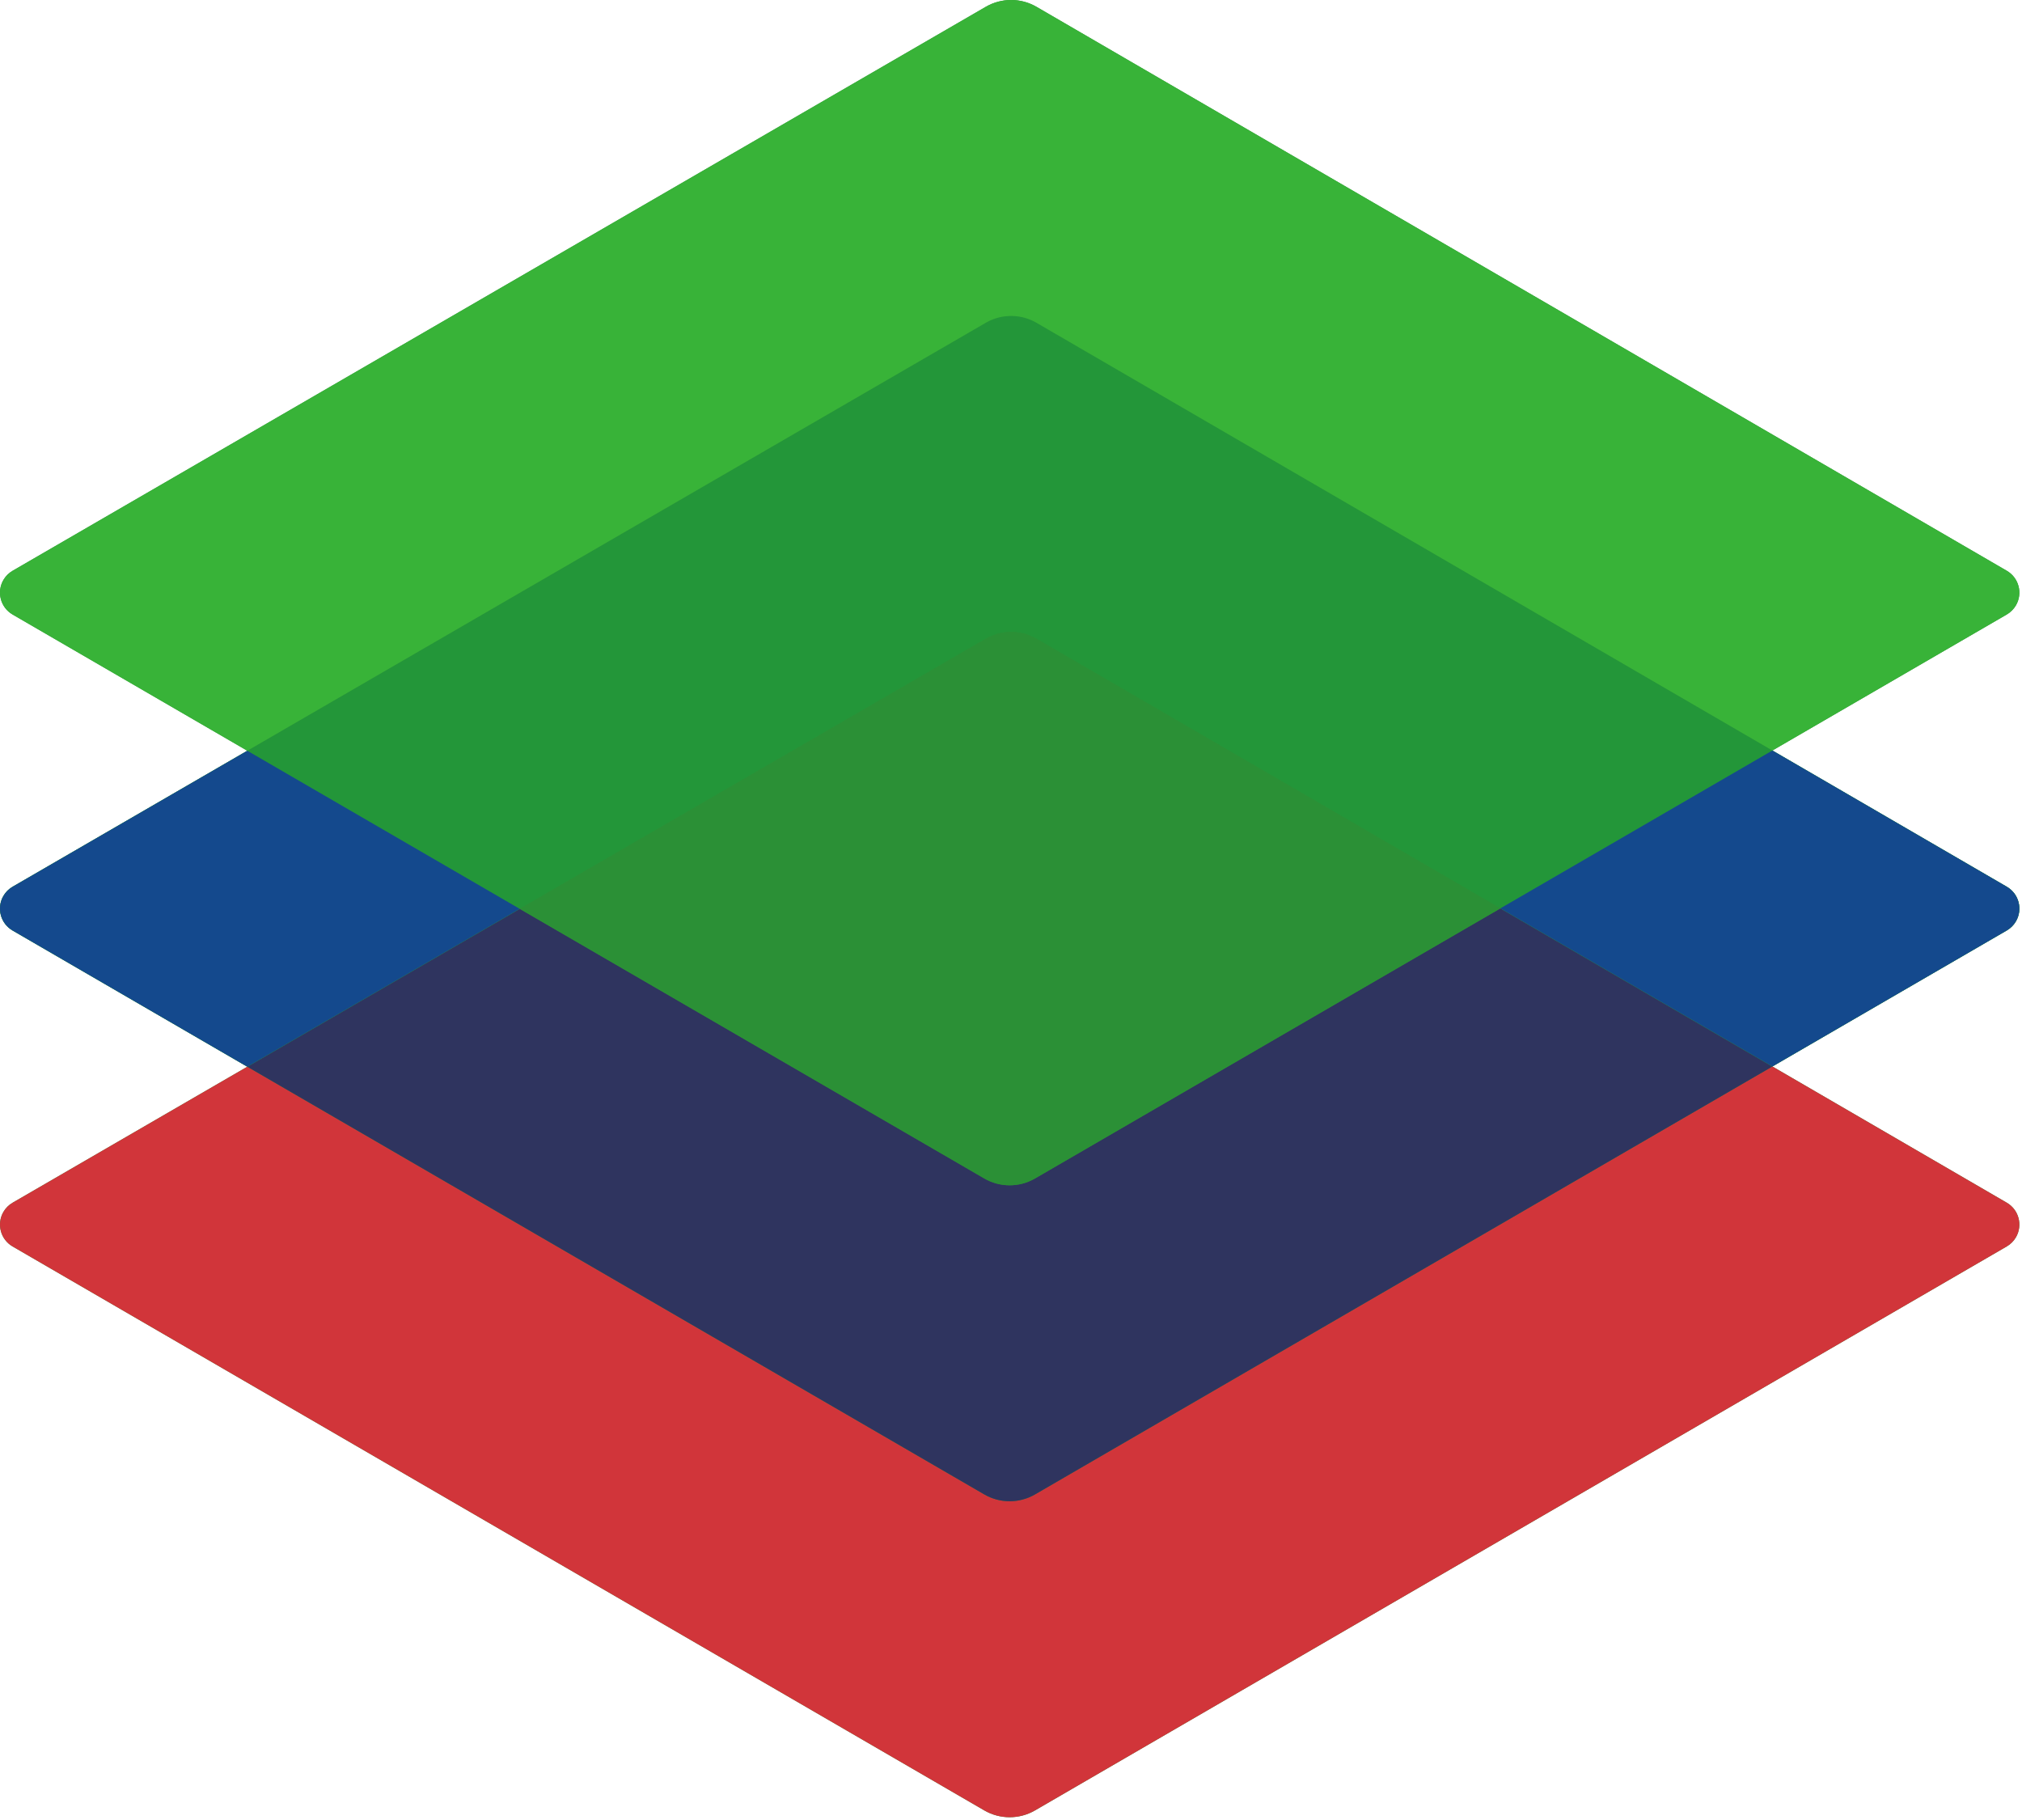
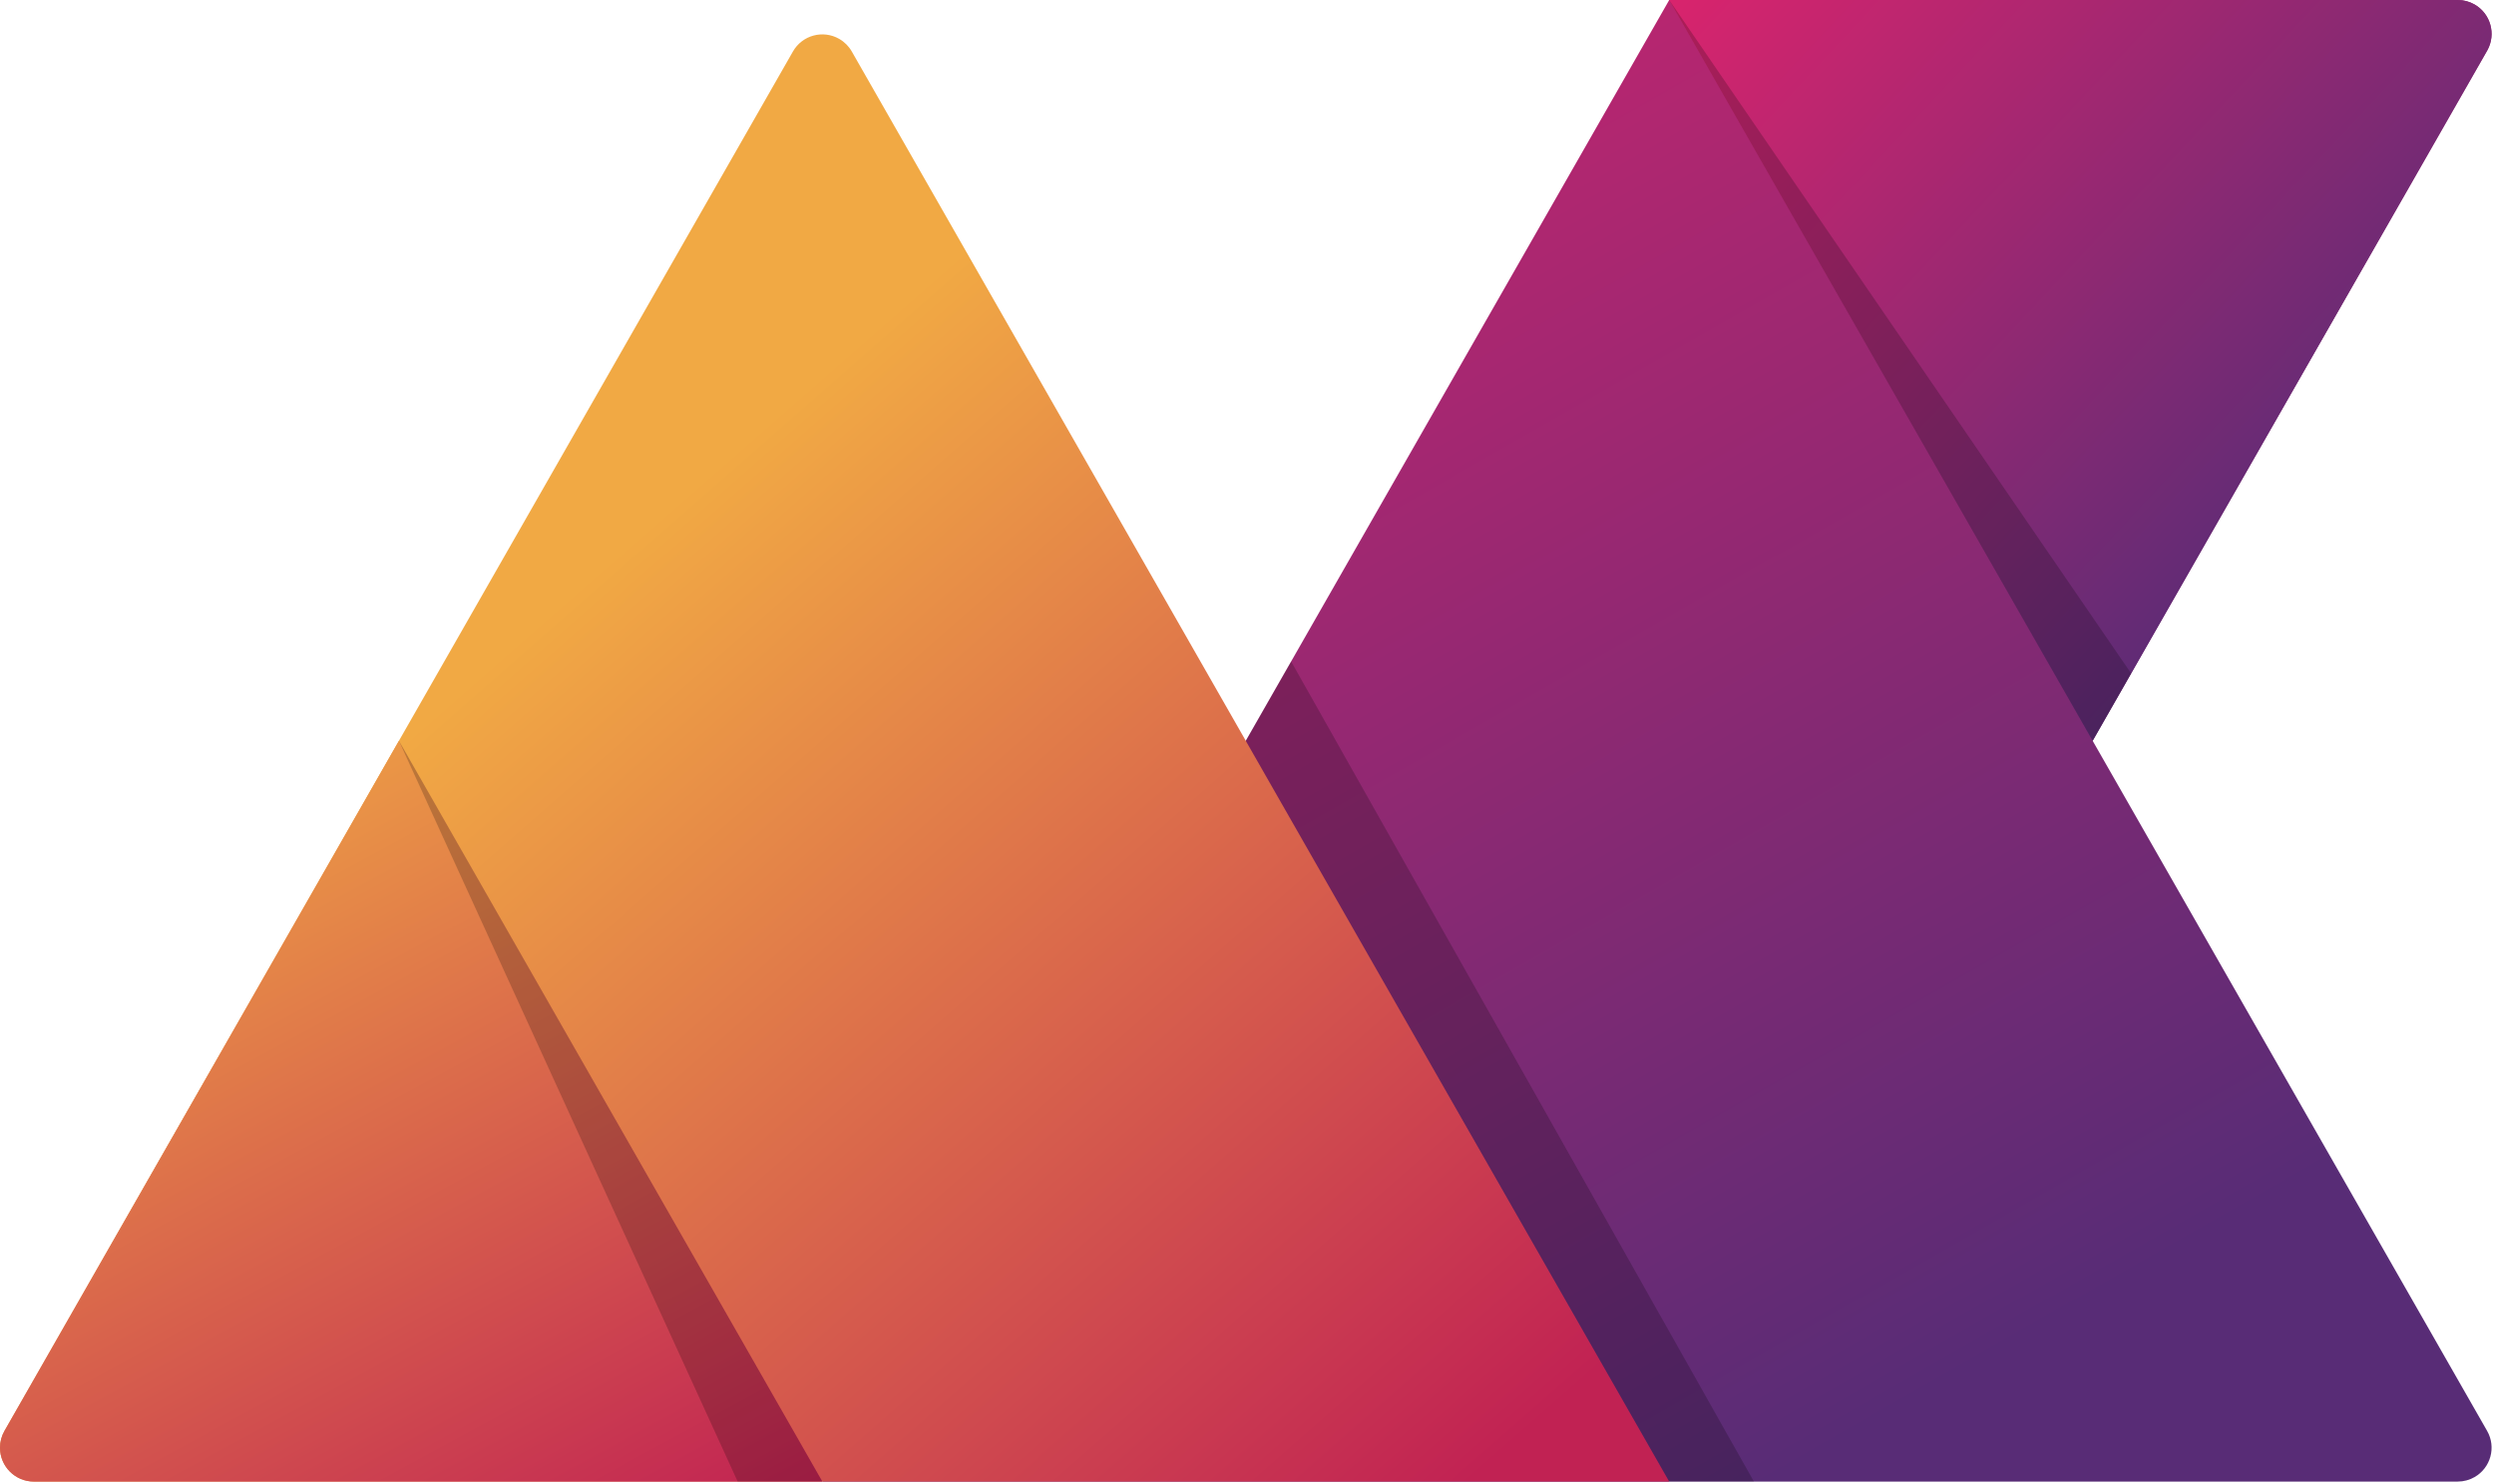
- <svg xmlns="http://www.w3.org/2000/svg" height="540" viewBox="0 0 600 540" width="600">
+ <svg xmlns="http://www.w3.org/2000/svg" xmlns:xlink="http://www.w3.org/1999/xlink" height="357" viewBox="0 0 600 357" width="600">
+   <linearGradient id="a">
+     <stop offset="0" stop-color="#582c76" />
+     <stop offset="1" stop-color="#da246d" />
+   </linearGradient>
+   <linearGradient id="b" x1="72.962%" x2="8.358%" xlink:href="#a" y1="89.413%" y2="-10.881%" />
+   <linearGradient id="c" x1="100%" x2="42.25%" y1="87.605%" y2="30.506%">
+     <stop offset="0" stop-color="#c12253" />
+     <stop offset=".999" stop-color="#f1a944" />
+   </linearGradient>
+   <linearGradient id="d" x1="66.361%" x2="0%" y1="120.619%" y2="9.404%">
+     <stop offset="0" stop-color="#c12253" />
+     <stop offset="1" stop-color="#f1a944" />
+   </linearGradient>
+   <linearGradient id="e" x1="100%" x2="16.422%" xlink:href="#a" y1="50%" y2="-21.06%" />
  <g fill="none" fill-rule="evenodd">
-     <path d="m307.576 2.031 287.91 167.318c3.581 2.081 4.797 6.672 2.716 10.253-.655 1.127-1.593 2.064-2.72 2.718l-69.549 40.358 69.553 40.42c3.581 2.081 4.797 6.672 2.716 10.253-.655 1.127-1.593 2.064-2.72 2.718l-69.549 40.358 69.553 40.42c3.581 2.081 4.797 6.672 2.716 10.253-.655 1.127-1.593 2.064-2.72 2.718l-288.352 167.33c-4.656 2.702-10.402 2.702-15.057 0l-288.336-167.321c-3.583-2.079-4.802-6.669-2.723-10.251.656-1.13 1.596-2.07 2.727-2.725l69.646-40.356-69.65-40.418c-3.583-2.079-4.802-6.669-2.723-10.251.601-1.036 1.441-1.912 2.448-2.555l.288-.175 69.636-40.351-69.649-40.418c-3.583-2.079-4.802-6.669-2.723-10.251.656-1.13 1.596-2.07 2.727-2.725l288.778-167.333c4.657-2.699 10.404-2.695 15.057.01z" fill="#2b9036" />
-     <path d="m525.933 316.429 69.553 40.42c3.581 2.081 4.797 6.672 2.716 10.253-.655 1.127-1.593 2.064-2.72 2.718l-288.352 167.33c-4.656 2.702-10.402 2.702-15.057 0l-288.336-167.321c-3.583-2.079-4.802-6.669-2.723-10.251.656-1.13 1.596-2.07 2.727-2.725l69.645-40.356 218.686 126.903c4.547 2.639 10.135 2.7 14.731.184l.327-.184z" fill="#d1353a" />
-     <path d="m445.214 269.52 80.719 46.909-218.803 126.972c-4.656 2.702-10.402 2.702-15.057 0l-218.685-126.903 80.836-46.841 137.849 79.994c4.547 2.639 10.135 2.7 14.731.184l.327-.184z" fill="#2f345f" />
-     <path d="m3.737 276.08c-3.583-2.079-4.802-6.669-2.723-10.251.656-1.13 1.596-2.07 2.727-2.725l288.778-167.333c4.657-2.699 10.404-2.695 15.057.01l287.91 167.318c3.581 2.081 4.797 6.672 2.716 10.253-.655 1.127-1.593 2.064-2.72 2.718l-69.549 40.358-218.357-126.898c-4.546-2.642-10.133-2.707-14.731-.193l-.327.184-219.132 126.977z" fill="#239639" />
-     <path d="m73.386 222.748 80.836 46.909-80.835 46.841-69.65-40.418c-3.583-2.079-4.802-6.669-2.723-10.251.656-1.13 1.596-2.07 2.727-2.725zm452.547-.069 69.553 40.42c3.581 2.081 4.797 6.672 2.716 10.253-.655 1.127-1.593 2.064-2.72 2.718l-69.549 40.358-80.718-46.909z" fill="#14498d" />
-     <path d="m292.845 189.338c4.488-2.453 9.92-2.45 14.404.009l.326.184 137.638 79.989-138.084 80.131c-4.656 2.702-10.402 2.702-15.057 0l-137.849-79.994 138.296-80.136z" fill="#2b9036" />
-     <path d="m307.576 2.031 287.91 167.318c3.581 2.081 4.797 6.672 2.716 10.253-.655 1.127-1.593 2.064-2.72 2.718l-69.549 40.358-218.357-126.898c-4.546-2.642-10.133-2.707-14.731-.193l-.327.184-219.133 126.977-69.649-40.418c-3.583-2.079-4.802-6.669-2.723-10.251.656-1.13 1.596-2.07 2.727-2.725l288.778-167.333c4.657-2.699 10.404-2.695 15.057.01z" fill="#38b338" />
+     <path d="m591.269 0c1.418 0 2.812.37 4.043 1.074 3.831 2.189 5.211 7.017 3.16 10.888l-.127.231-94.901 166.074 94.901 166.077c2.233 3.908.875 8.886-3.032 11.119-1.231.704-2.625 1.074-4.043 1.074h-393.427l203.735-356.537z" fill="url(#b)" />
+     <path d="m8.149 356.537c-4.501 0-8.149-3.649-8.149-8.149 0-1.418.37-2.812 1.074-4.043l189.692-331.961c2.233-3.908 7.211-5.265 11.119-3.032 1.263.722 2.31 1.769 3.032 3.032l196.659 344.154h-203.735z" fill="url(#c)" />
+     <path d="m95.974 178.268 101.868 178.268h-189.692c-4.501 0-8.149-3.649-8.149-8.149 0-1.418.37-2.812 1.074-4.043z" fill="url(#d)" />
+     <path d="m503.444 178.268 94.9-166.076c2.233-3.908.875-8.886-3.032-11.119-1.231-.704-2.625-1.074-4.043-1.074h-189.692z" fill="url(#e)" />
+     <g fill="#000" fill-opacity=".2">
+       <path d="m95.974 178.268 101.868 178.268h-20.374z" />
+       <path d="m401.577 0 111.128 162.061-9.26 16.207z" />
+       <path d="m310.618 159.177 111.332 197.359h-20.374l-101.868-178.268z" />
+     </g>
  </g>
</svg>
